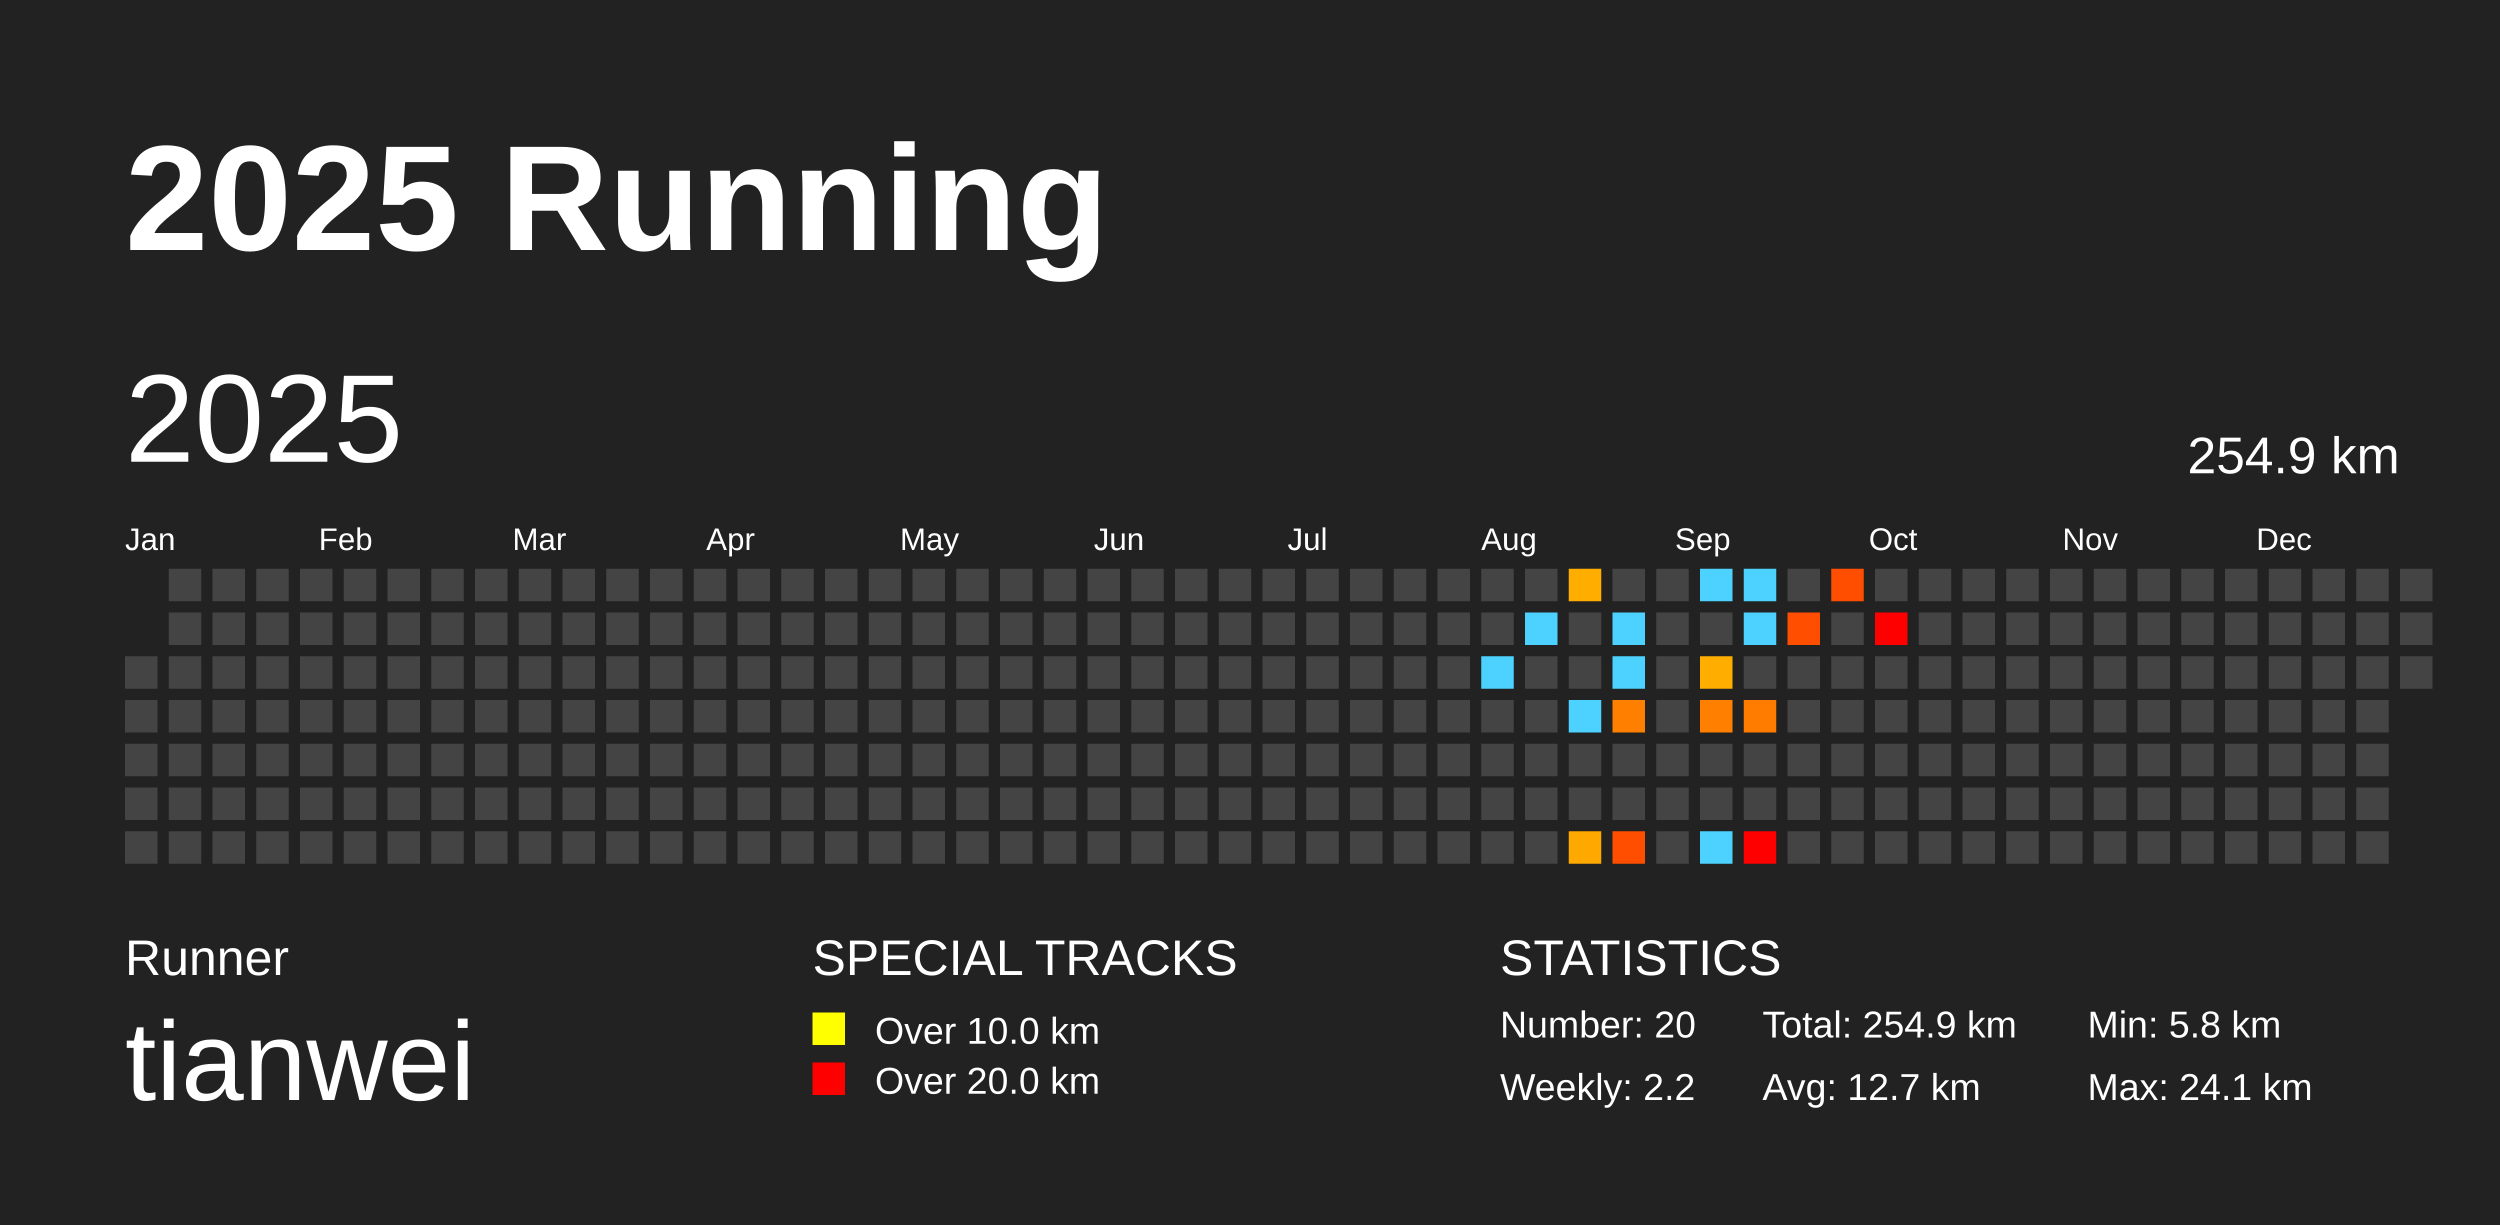
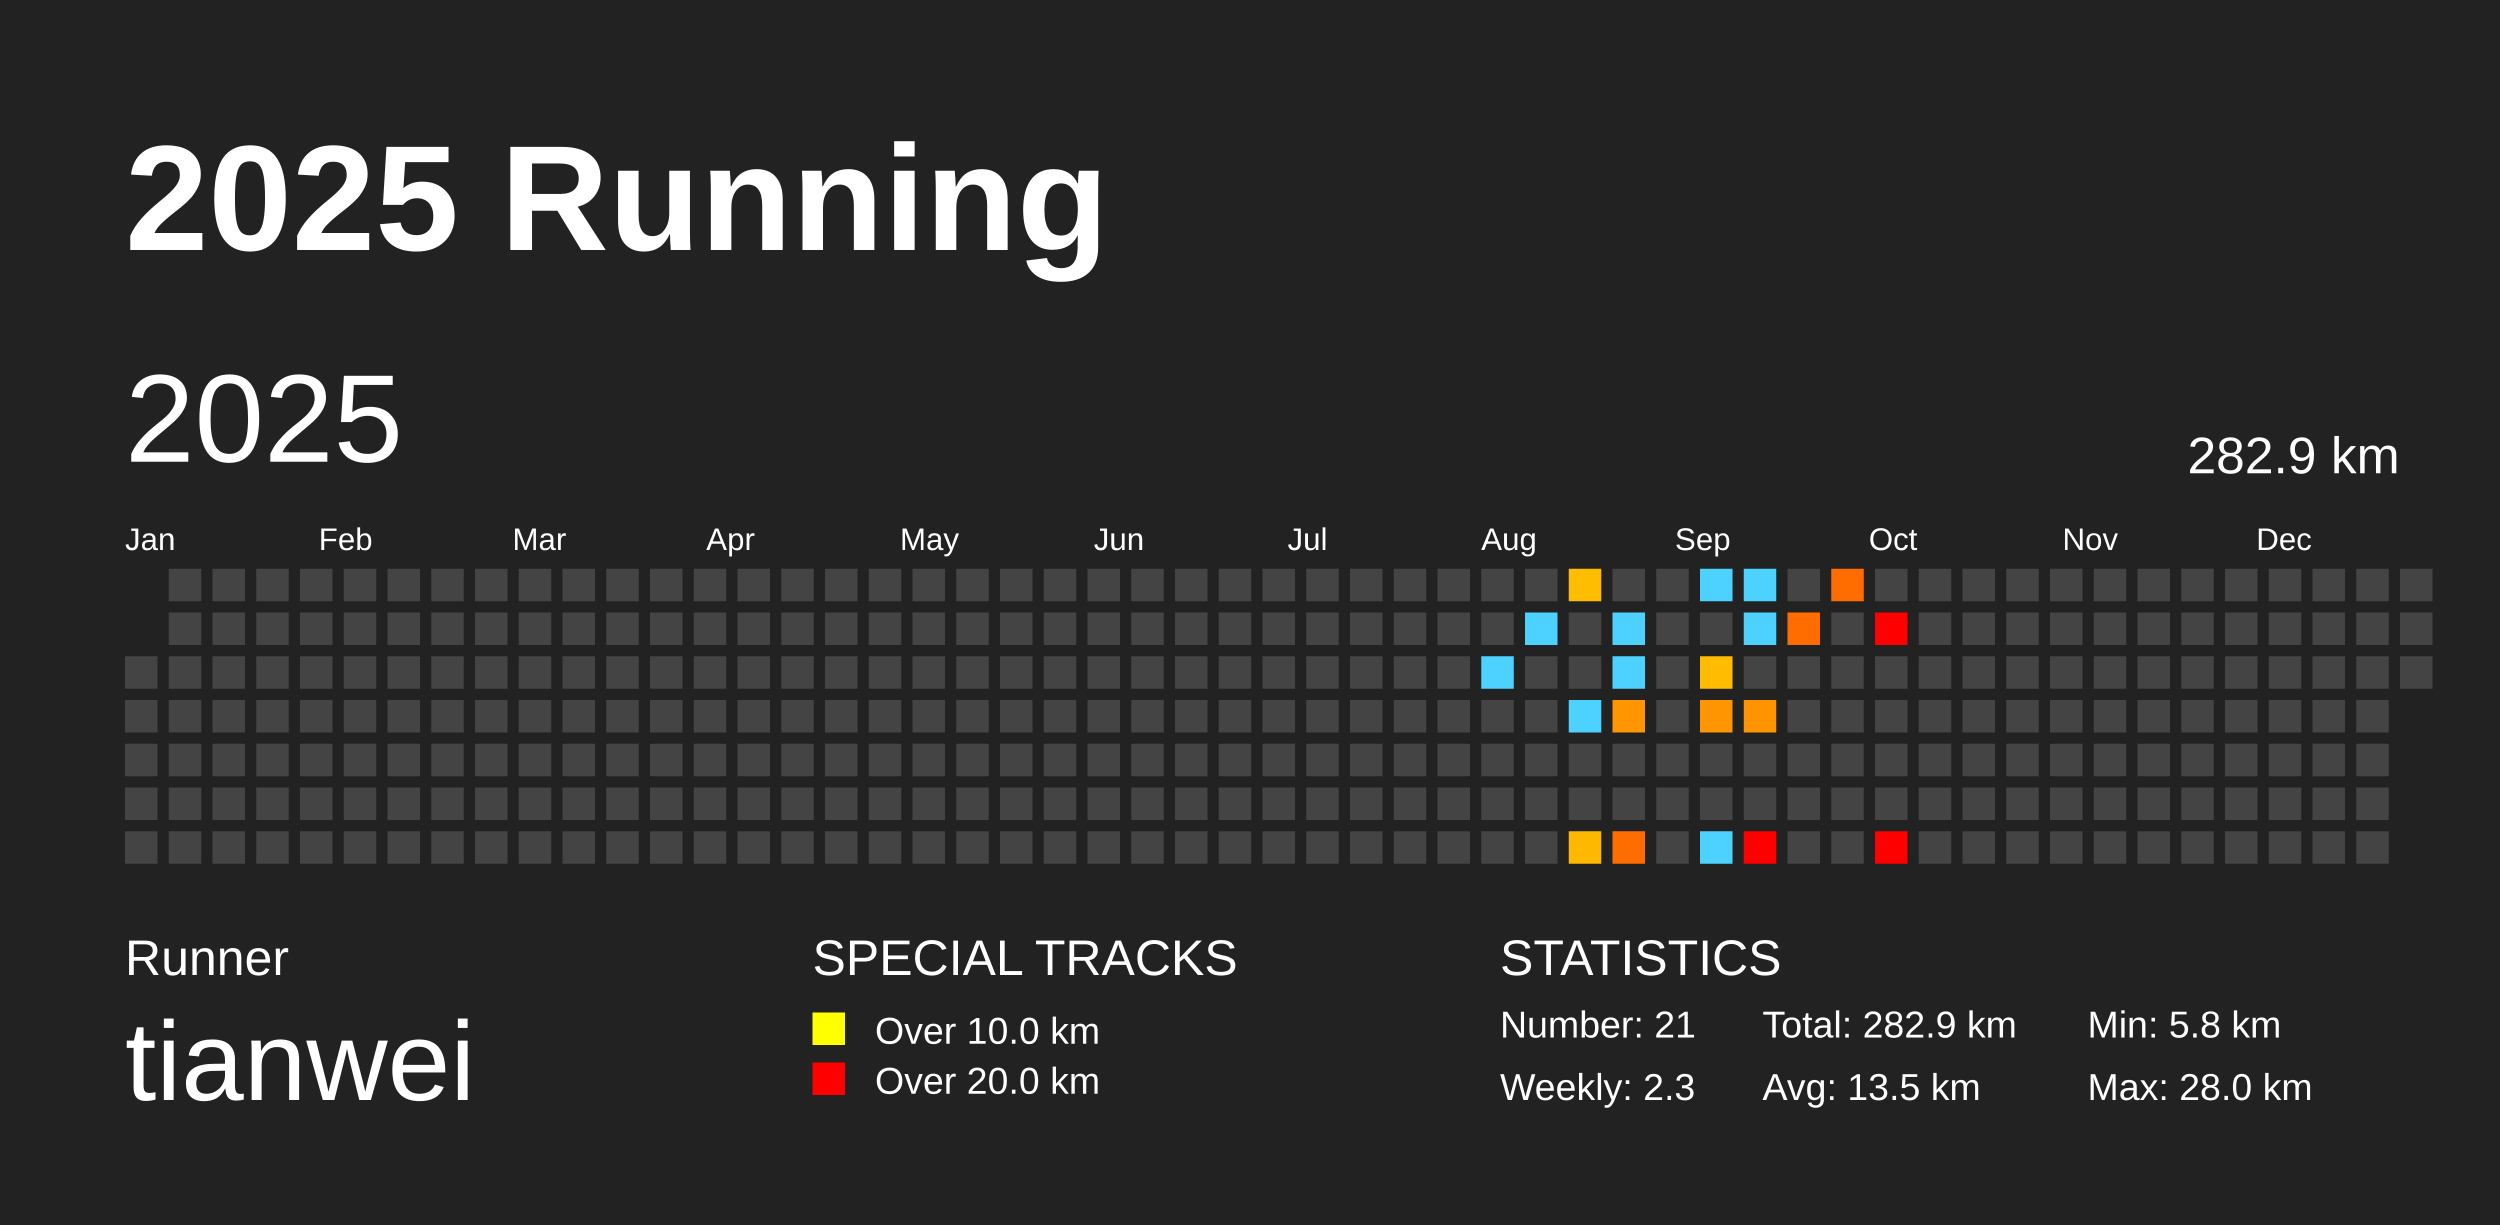
<svg xmlns="http://www.w3.org/2000/svg" baseProfile="full" height="98mm" version="1.1" viewBox="0,0,200,98" width="200mm">
  <defs />
  <rect fill="#222222" height="98" width="200" x="0" y="0" />
  <text fill="#FFFFFF" style="font-size:12px; font-family:Arial; font-weight:bold;" x="10" y="20">2025 Running</text>
  <text fill="#FFFFFF" style="font-size:4px; font-family:Arial" x="10" y="78">Runner</text>
  <text fill="#FFFFFF" style="font-size:9px; font-family:Arial" x="10" y="88">tianwei</text>
  <text fill="#FFFFFF" style="font-size:4px; font-family:Arial" x="65" y="78">SPECIAL TRACKS</text>
  <rect fill="yellow" height="2.6" width="2.6" x="65" y="81" />
  <text fill="#FFFFFF" style="font-size:3px; font-family:Arial" x="70" y="83.5">Over 10.0 km</text>
  <rect fill="red" height="2.6" width="2.6" x="65" y="85" />
  <text fill="#FFFFFF" style="font-size:3px; font-family:Arial" x="70" y="87.5">Over 20.0 km</text>
  <text fill="#FFFFFF" style="font-size:4px; font-family:Arial" x="120" y="78">STATISTICS</text>
-   <text fill="#FFFFFF" style="font-size:3px; font-family:Arial" x="120" y="83">Number: 20</text>
-   <text fill="#FFFFFF" style="font-size:3px; font-family:Arial" x="120" y="88">Weekly: 2.2</text>
-   <text fill="#FFFFFF" style="font-size:3px; font-family:Arial" x="141" y="83">Total: 254.9 km</text>
-   <text fill="#FFFFFF" style="font-size:3px; font-family:Arial" x="141" y="88">Avg: 12.7 km</text>
+   <text fill="#FFFFFF" style="font-size:3px; font-family:Arial" x="120" y="83">Number: 21</text>
+   <text fill="#FFFFFF" style="font-size:3px; font-family:Arial" x="120" y="88">Weekly: 2.3</text>
+   <text fill="#FFFFFF" style="font-size:3px; font-family:Arial" x="141" y="83">Total: 282.9 km</text>
+   <text fill="#FFFFFF" style="font-size:3px; font-family:Arial" x="141" y="88">Avg: 13.5 km</text>
  <text fill="#FFFFFF" style="font-size:3px; font-family:Arial" x="167" y="83">Min: 5.8 km</text>
-   <text fill="#FFFFFF" style="font-size:3px; font-family:Arial" x="167" y="88">Max: 24.1 km</text>
+   <text fill="#FFFFFF" style="font-size:3px; font-family:Arial" x="167" y="88">Max: 28.0 km</text>
  <text dominant-baseline="hanging" fill="#FFFFFF" style="font-size:10.0px; font-family:Arial;" x="10" y="30">2025</text>
-   <text dominant-baseline="hanging" fill="#FFFFFF" style="font-size:4.125px; font-family:Arial;" x="175" y="35">254.9 km</text>
+   <text dominant-baseline="hanging" fill="#FFFFFF" style="font-size:4.125px; font-family:Arial;" x="175" y="35">282.9 km</text>
  <text fill="#FFFFFF" style="font-size:2.5px; font-family:Arial" x="10.0" y="44">Jan</text>
  <text fill="#FFFFFF" style="font-size:2.5px; font-family:Arial" x="25.5" y="44">Feb</text>
  <text fill="#FFFFFF" style="font-size:2.5px; font-family:Arial" x="41.0" y="44">Mar</text>
  <text fill="#FFFFFF" style="font-size:2.5px; font-family:Arial" x="56.5" y="44">Apr</text>
  <text fill="#FFFFFF" style="font-size:2.5px; font-family:Arial" x="72.0" y="44">May</text>
  <text fill="#FFFFFF" style="font-size:2.5px; font-family:Arial" x="87.5" y="44">Jun</text>
  <text fill="#FFFFFF" style="font-size:2.5px; font-family:Arial" x="103.0" y="44">Jul</text>
  <text fill="#FFFFFF" style="font-size:2.5px; font-family:Arial" x="118.5" y="44">Aug</text>
  <text fill="#FFFFFF" style="font-size:2.5px; font-family:Arial" x="134.0" y="44">Sep</text>
  <text fill="#FFFFFF" style="font-size:2.5px; font-family:Arial" x="149.5" y="44">Oct</text>
  <text fill="#FFFFFF" style="font-size:2.5px; font-family:Arial" x="165.0" y="44">Nov</text>
  <text fill="#FFFFFF" style="font-size:2.5px; font-family:Arial" x="180.5" y="44">Dec</text>
  <rect fill="#444444" height="2.6" width="2.6" x="10.0" y="52.5" />
  <rect fill="#444444" height="2.6" width="2.6" x="10.0" y="56.0" />
  <rect fill="#444444" height="2.6" width="2.6" x="10.0" y="59.5" />
  <rect fill="#444444" height="2.6" width="2.6" x="10.0" y="63.0" />
  <rect fill="#444444" height="2.6" width="2.6" x="10.0" y="66.5" />
  <rect fill="#444444" height="2.6" width="2.6" x="13.5" y="45.5" />
  <rect fill="#444444" height="2.6" width="2.6" x="13.5" y="49.0" />
  <rect fill="#444444" height="2.6" width="2.6" x="13.5" y="52.5" />
  <rect fill="#444444" height="2.6" width="2.6" x="13.5" y="56.0" />
  <rect fill="#444444" height="2.6" width="2.6" x="13.5" y="59.5" />
  <rect fill="#444444" height="2.6" width="2.6" x="13.5" y="63.0" />
  <rect fill="#444444" height="2.6" width="2.6" x="13.5" y="66.5" />
  <rect fill="#444444" height="2.6" width="2.6" x="17.0" y="45.5" />
  <rect fill="#444444" height="2.6" width="2.6" x="17.0" y="49.0" />
  <rect fill="#444444" height="2.6" width="2.6" x="17.0" y="52.5" />
  <rect fill="#444444" height="2.6" width="2.6" x="17.0" y="56.0" />
  <rect fill="#444444" height="2.6" width="2.6" x="17.0" y="59.5" />
  <rect fill="#444444" height="2.6" width="2.6" x="17.0" y="63.0" />
  <rect fill="#444444" height="2.6" width="2.6" x="17.0" y="66.5" />
  <rect fill="#444444" height="2.6" width="2.6" x="20.5" y="45.5" />
  <rect fill="#444444" height="2.6" width="2.6" x="20.5" y="49.0" />
  <rect fill="#444444" height="2.6" width="2.6" x="20.5" y="52.5" />
  <rect fill="#444444" height="2.6" width="2.6" x="20.5" y="56.0" />
  <rect fill="#444444" height="2.6" width="2.6" x="20.5" y="59.5" />
  <rect fill="#444444" height="2.6" width="2.6" x="20.5" y="63.0" />
  <rect fill="#444444" height="2.6" width="2.6" x="20.5" y="66.5" />
  <rect fill="#444444" height="2.6" width="2.6" x="24.0" y="45.5" />
  <rect fill="#444444" height="2.6" width="2.6" x="24.0" y="49.0" />
  <rect fill="#444444" height="2.6" width="2.6" x="24.0" y="52.5" />
  <rect fill="#444444" height="2.6" width="2.6" x="24.0" y="56.0" />
  <rect fill="#444444" height="2.6" width="2.6" x="24.0" y="59.5" />
  <rect fill="#444444" height="2.6" width="2.6" x="24.0" y="63.0" />
  <rect fill="#444444" height="2.6" width="2.6" x="24.0" y="66.5" />
  <rect fill="#444444" height="2.6" width="2.6" x="27.5" y="45.5" />
  <rect fill="#444444" height="2.6" width="2.6" x="27.5" y="49.0" />
  <rect fill="#444444" height="2.6" width="2.6" x="27.5" y="52.5" />
  <rect fill="#444444" height="2.6" width="2.6" x="27.5" y="56.0" />
  <rect fill="#444444" height="2.6" width="2.6" x="27.5" y="59.5" />
  <rect fill="#444444" height="2.6" width="2.6" x="27.5" y="63.0" />
  <rect fill="#444444" height="2.6" width="2.6" x="27.5" y="66.5" />
  <rect fill="#444444" height="2.6" width="2.6" x="31.0" y="45.5" />
  <rect fill="#444444" height="2.6" width="2.6" x="31.0" y="49.0" />
  <rect fill="#444444" height="2.6" width="2.6" x="31.0" y="52.5" />
  <rect fill="#444444" height="2.6" width="2.6" x="31.0" y="56.0" />
  <rect fill="#444444" height="2.6" width="2.6" x="31.0" y="59.5" />
  <rect fill="#444444" height="2.6" width="2.6" x="31.0" y="63.0" />
  <rect fill="#444444" height="2.6" width="2.6" x="31.0" y="66.5" />
  <rect fill="#444444" height="2.6" width="2.6" x="34.5" y="45.5" />
  <rect fill="#444444" height="2.6" width="2.6" x="34.5" y="49.0" />
  <rect fill="#444444" height="2.6" width="2.6" x="34.5" y="52.5" />
  <rect fill="#444444" height="2.6" width="2.6" x="34.5" y="56.0" />
  <rect fill="#444444" height="2.6" width="2.6" x="34.5" y="59.5" />
  <rect fill="#444444" height="2.6" width="2.6" x="34.5" y="63.0" />
  <rect fill="#444444" height="2.6" width="2.6" x="34.5" y="66.5" />
  <rect fill="#444444" height="2.6" width="2.6" x="38.0" y="45.5" />
  <rect fill="#444444" height="2.6" width="2.6" x="38.0" y="49.0" />
  <rect fill="#444444" height="2.6" width="2.6" x="38.0" y="52.5" />
  <rect fill="#444444" height="2.6" width="2.6" x="38.0" y="56.0" />
  <rect fill="#444444" height="2.6" width="2.6" x="38.0" y="59.5" />
  <rect fill="#444444" height="2.6" width="2.6" x="38.0" y="63.0" />
  <rect fill="#444444" height="2.6" width="2.6" x="38.0" y="66.5" />
  <rect fill="#444444" height="2.6" width="2.6" x="41.5" y="45.5" />
  <rect fill="#444444" height="2.6" width="2.6" x="41.5" y="49.0" />
  <rect fill="#444444" height="2.6" width="2.6" x="41.5" y="52.5" />
  <rect fill="#444444" height="2.6" width="2.6" x="41.5" y="56.0" />
  <rect fill="#444444" height="2.6" width="2.6" x="41.5" y="59.5" />
  <rect fill="#444444" height="2.6" width="2.6" x="41.5" y="63.0" />
  <rect fill="#444444" height="2.6" width="2.6" x="41.5" y="66.5" />
  <rect fill="#444444" height="2.6" width="2.6" x="45.0" y="45.5" />
  <rect fill="#444444" height="2.6" width="2.6" x="45.0" y="49.0" />
  <rect fill="#444444" height="2.6" width="2.6" x="45.0" y="52.5" />
  <rect fill="#444444" height="2.6" width="2.6" x="45.0" y="56.0" />
  <rect fill="#444444" height="2.6" width="2.6" x="45.0" y="59.5" />
  <rect fill="#444444" height="2.6" width="2.6" x="45.0" y="63.0" />
  <rect fill="#444444" height="2.6" width="2.6" x="45.0" y="66.5" />
  <rect fill="#444444" height="2.6" width="2.6" x="48.5" y="45.5" />
  <rect fill="#444444" height="2.6" width="2.6" x="48.5" y="49.0" />
  <rect fill="#444444" height="2.6" width="2.6" x="48.5" y="52.5" />
  <rect fill="#444444" height="2.6" width="2.6" x="48.5" y="56.0" />
  <rect fill="#444444" height="2.6" width="2.6" x="48.5" y="59.5" />
  <rect fill="#444444" height="2.6" width="2.6" x="48.5" y="63.0" />
  <rect fill="#444444" height="2.6" width="2.6" x="48.5" y="66.5" />
  <rect fill="#444444" height="2.6" width="2.6" x="52.0" y="45.5" />
  <rect fill="#444444" height="2.6" width="2.6" x="52.0" y="49.0" />
  <rect fill="#444444" height="2.6" width="2.6" x="52.0" y="52.5" />
  <rect fill="#444444" height="2.6" width="2.6" x="52.0" y="56.0" />
  <rect fill="#444444" height="2.6" width="2.6" x="52.0" y="59.5" />
  <rect fill="#444444" height="2.6" width="2.6" x="52.0" y="63.0" />
  <rect fill="#444444" height="2.6" width="2.6" x="52.0" y="66.5" />
  <rect fill="#444444" height="2.6" width="2.6" x="55.5" y="45.5" />
  <rect fill="#444444" height="2.6" width="2.6" x="55.5" y="49.0" />
  <rect fill="#444444" height="2.6" width="2.6" x="55.5" y="52.5" />
  <rect fill="#444444" height="2.6" width="2.6" x="55.5" y="56.0" />
  <rect fill="#444444" height="2.6" width="2.6" x="55.5" y="59.5" />
  <rect fill="#444444" height="2.6" width="2.6" x="55.5" y="63.0" />
  <rect fill="#444444" height="2.6" width="2.6" x="55.5" y="66.5" />
  <rect fill="#444444" height="2.6" width="2.6" x="59.0" y="45.5" />
  <rect fill="#444444" height="2.6" width="2.6" x="59.0" y="49.0" />
  <rect fill="#444444" height="2.6" width="2.6" x="59.0" y="52.5" />
  <rect fill="#444444" height="2.6" width="2.6" x="59.0" y="56.0" />
  <rect fill="#444444" height="2.6" width="2.6" x="59.0" y="59.5" />
  <rect fill="#444444" height="2.6" width="2.6" x="59.0" y="63.0" />
  <rect fill="#444444" height="2.6" width="2.6" x="59.0" y="66.5" />
  <rect fill="#444444" height="2.6" width="2.6" x="62.5" y="45.5" />
  <rect fill="#444444" height="2.6" width="2.6" x="62.5" y="49.0" />
  <rect fill="#444444" height="2.6" width="2.6" x="62.5" y="52.5" />
  <rect fill="#444444" height="2.6" width="2.6" x="62.5" y="56.0" />
  <rect fill="#444444" height="2.6" width="2.6" x="62.5" y="59.5" />
  <rect fill="#444444" height="2.6" width="2.6" x="62.5" y="63.0" />
  <rect fill="#444444" height="2.6" width="2.6" x="62.5" y="66.5" />
  <rect fill="#444444" height="2.6" width="2.6" x="66.0" y="45.5" />
  <rect fill="#444444" height="2.6" width="2.6" x="66.0" y="49.0" />
  <rect fill="#444444" height="2.6" width="2.6" x="66.0" y="52.5" />
  <rect fill="#444444" height="2.6" width="2.6" x="66.0" y="56.0" />
  <rect fill="#444444" height="2.6" width="2.6" x="66.0" y="59.5" />
  <rect fill="#444444" height="2.6" width="2.6" x="66.0" y="63.0" />
  <rect fill="#444444" height="2.6" width="2.6" x="66.0" y="66.5" />
  <rect fill="#444444" height="2.6" width="2.6" x="69.5" y="45.5" />
  <rect fill="#444444" height="2.6" width="2.6" x="69.5" y="49.0" />
  <rect fill="#444444" height="2.6" width="2.6" x="69.5" y="52.5" />
  <rect fill="#444444" height="2.6" width="2.6" x="69.5" y="56.0" />
  <rect fill="#444444" height="2.6" width="2.6" x="69.5" y="59.5" />
  <rect fill="#444444" height="2.6" width="2.6" x="69.5" y="63.0" />
  <rect fill="#444444" height="2.6" width="2.6" x="69.5" y="66.5" />
  <rect fill="#444444" height="2.6" width="2.6" x="73.0" y="45.5" />
  <rect fill="#444444" height="2.6" width="2.6" x="73.0" y="49.0" />
  <rect fill="#444444" height="2.6" width="2.6" x="73.0" y="52.5" />
  <rect fill="#444444" height="2.6" width="2.6" x="73.0" y="56.0" />
  <rect fill="#444444" height="2.6" width="2.6" x="73.0" y="59.5" />
  <rect fill="#444444" height="2.6" width="2.6" x="73.0" y="63.0" />
  <rect fill="#444444" height="2.6" width="2.6" x="73.0" y="66.5" />
  <rect fill="#444444" height="2.6" width="2.6" x="76.5" y="45.5" />
  <rect fill="#444444" height="2.6" width="2.6" x="76.5" y="49.0" />
  <rect fill="#444444" height="2.6" width="2.6" x="76.5" y="52.5" />
  <rect fill="#444444" height="2.6" width="2.6" x="76.5" y="56.0" />
  <rect fill="#444444" height="2.6" width="2.6" x="76.5" y="59.5" />
  <rect fill="#444444" height="2.6" width="2.6" x="76.5" y="63.0" />
  <rect fill="#444444" height="2.6" width="2.6" x="76.5" y="66.5" />
  <rect fill="#444444" height="2.6" width="2.6" x="80.0" y="45.5" />
  <rect fill="#444444" height="2.6" width="2.6" x="80.0" y="49.0" />
  <rect fill="#444444" height="2.6" width="2.6" x="80.0" y="52.5" />
  <rect fill="#444444" height="2.6" width="2.6" x="80.0" y="56.0" />
  <rect fill="#444444" height="2.6" width="2.6" x="80.0" y="59.5" />
  <rect fill="#444444" height="2.6" width="2.6" x="80.0" y="63.0" />
  <rect fill="#444444" height="2.6" width="2.6" x="80.0" y="66.5" />
  <rect fill="#444444" height="2.6" width="2.6" x="83.5" y="45.5" />
  <rect fill="#444444" height="2.6" width="2.6" x="83.5" y="49.0" />
  <rect fill="#444444" height="2.6" width="2.6" x="83.5" y="52.5" />
  <rect fill="#444444" height="2.6" width="2.6" x="83.5" y="56.0" />
  <rect fill="#444444" height="2.6" width="2.6" x="83.5" y="59.5" />
  <rect fill="#444444" height="2.6" width="2.6" x="83.5" y="63.0" />
  <rect fill="#444444" height="2.6" width="2.6" x="83.5" y="66.5" />
  <rect fill="#444444" height="2.6" width="2.6" x="87.0" y="45.5" />
  <rect fill="#444444" height="2.6" width="2.6" x="87.0" y="49.0" />
  <rect fill="#444444" height="2.6" width="2.6" x="87.0" y="52.5" />
  <rect fill="#444444" height="2.6" width="2.6" x="87.0" y="56.0" />
  <rect fill="#444444" height="2.6" width="2.6" x="87.0" y="59.5" />
  <rect fill="#444444" height="2.6" width="2.6" x="87.0" y="63.0" />
  <rect fill="#444444" height="2.6" width="2.6" x="87.0" y="66.5" />
  <rect fill="#444444" height="2.6" width="2.6" x="90.5" y="45.5" />
  <rect fill="#444444" height="2.6" width="2.6" x="90.5" y="49.0" />
  <rect fill="#444444" height="2.6" width="2.6" x="90.5" y="52.5" />
  <rect fill="#444444" height="2.6" width="2.6" x="90.5" y="56.0" />
  <rect fill="#444444" height="2.6" width="2.6" x="90.5" y="59.5" />
  <rect fill="#444444" height="2.6" width="2.6" x="90.5" y="63.0" />
  <rect fill="#444444" height="2.6" width="2.6" x="90.5" y="66.5" />
  <rect fill="#444444" height="2.6" width="2.6" x="94.0" y="45.5" />
  <rect fill="#444444" height="2.6" width="2.6" x="94.0" y="49.0" />
  <rect fill="#444444" height="2.6" width="2.6" x="94.0" y="52.5" />
  <rect fill="#444444" height="2.6" width="2.6" x="94.0" y="56.0" />
  <rect fill="#444444" height="2.6" width="2.6" x="94.0" y="59.5" />
  <rect fill="#444444" height="2.6" width="2.6" x="94.0" y="63.0" />
  <rect fill="#444444" height="2.6" width="2.6" x="94.0" y="66.5" />
  <rect fill="#444444" height="2.6" width="2.6" x="97.5" y="45.5" />
  <rect fill="#444444" height="2.6" width="2.6" x="97.5" y="49.0" />
  <rect fill="#444444" height="2.6" width="2.6" x="97.5" y="52.5" />
  <rect fill="#444444" height="2.6" width="2.6" x="97.5" y="56.0" />
  <rect fill="#444444" height="2.6" width="2.6" x="97.5" y="59.5" />
  <rect fill="#444444" height="2.6" width="2.6" x="97.5" y="63.0" />
  <rect fill="#444444" height="2.6" width="2.6" x="97.5" y="66.5" />
  <rect fill="#444444" height="2.6" width="2.6" x="101.0" y="45.5" />
  <rect fill="#444444" height="2.6" width="2.6" x="101.0" y="49.0" />
  <rect fill="#444444" height="2.6" width="2.6" x="101.0" y="52.5" />
  <rect fill="#444444" height="2.6" width="2.6" x="101.0" y="56.0" />
  <rect fill="#444444" height="2.6" width="2.6" x="101.0" y="59.5" />
  <rect fill="#444444" height="2.6" width="2.6" x="101.0" y="63.0" />
  <rect fill="#444444" height="2.6" width="2.6" x="101.0" y="66.5" />
  <rect fill="#444444" height="2.6" width="2.6" x="104.5" y="45.5" />
  <rect fill="#444444" height="2.6" width="2.6" x="104.5" y="49.0" />
  <rect fill="#444444" height="2.6" width="2.6" x="104.5" y="52.5" />
  <rect fill="#444444" height="2.6" width="2.6" x="104.5" y="56.0" />
  <rect fill="#444444" height="2.6" width="2.6" x="104.5" y="59.5" />
  <rect fill="#444444" height="2.6" width="2.6" x="104.5" y="63.0" />
  <rect fill="#444444" height="2.6" width="2.6" x="104.5" y="66.5" />
  <rect fill="#444444" height="2.6" width="2.6" x="108.0" y="45.5" />
  <rect fill="#444444" height="2.6" width="2.6" x="108.0" y="49.0" />
  <rect fill="#444444" height="2.6" width="2.6" x="108.0" y="52.5" />
  <rect fill="#444444" height="2.6" width="2.6" x="108.0" y="56.0" />
  <rect fill="#444444" height="2.6" width="2.6" x="108.0" y="59.5" />
  <rect fill="#444444" height="2.6" width="2.6" x="108.0" y="63.0" />
  <rect fill="#444444" height="2.6" width="2.6" x="108.0" y="66.5" />
  <rect fill="#444444" height="2.6" width="2.6" x="111.5" y="45.5" />
  <rect fill="#444444" height="2.6" width="2.6" x="111.5" y="49.0" />
  <rect fill="#444444" height="2.6" width="2.6" x="111.5" y="52.5" />
  <rect fill="#444444" height="2.6" width="2.6" x="111.5" y="56.0" />
  <rect fill="#444444" height="2.6" width="2.6" x="111.5" y="59.5" />
  <rect fill="#444444" height="2.6" width="2.6" x="111.5" y="63.0" />
  <rect fill="#444444" height="2.6" width="2.6" x="111.5" y="66.5" />
  <rect fill="#444444" height="2.6" width="2.6" x="115.0" y="45.5" />
  <rect fill="#444444" height="2.6" width="2.6" x="115.0" y="49.0" />
  <rect fill="#444444" height="2.6" width="2.6" x="115.0" y="52.5" />
  <rect fill="#444444" height="2.6" width="2.6" x="115.0" y="56.0" />
  <rect fill="#444444" height="2.6" width="2.6" x="115.0" y="59.5" />
  <rect fill="#444444" height="2.6" width="2.6" x="115.0" y="63.0" />
  <rect fill="#444444" height="2.6" width="2.6" x="115.0" y="66.5" />
  <rect fill="#444444" height="2.6" width="2.6" x="118.5" y="45.5" />
  <rect fill="#444444" height="2.6" width="2.6" x="118.5" y="49.0" />
  <rect fill="#4dd2ff" height="2.6" width="2.6" x="118.5" y="52.5" />
  <rect fill="#444444" height="2.6" width="2.6" x="118.5" y="56.0" />
  <rect fill="#444444" height="2.6" width="2.6" x="118.5" y="59.5" />
  <rect fill="#444444" height="2.6" width="2.6" x="118.5" y="63.0" />
  <rect fill="#444444" height="2.6" width="2.6" x="118.5" y="66.5" />
  <rect fill="#444444" height="2.6" width="2.6" x="122.0" y="45.5" />
  <rect fill="#4dd2ff" height="2.6" width="2.6" x="122.0" y="49.0" />
  <rect fill="#444444" height="2.6" width="2.6" x="122.0" y="52.5" />
  <rect fill="#444444" height="2.6" width="2.6" x="122.0" y="56.0" />
  <rect fill="#444444" height="2.6" width="2.6" x="122.0" y="59.5" />
  <rect fill="#444444" height="2.6" width="2.6" x="122.0" y="63.0" />
  <rect fill="#444444" height="2.6" width="2.6" x="122.0" y="66.5" />
-   <rect fill="#ffae00" height="2.6" width="2.6" x="125.5" y="45.5" />
+   <rect fill="#ffbd00" height="2.6" width="2.6" x="125.5" y="45.5" />
  <rect fill="#444444" height="2.6" width="2.6" x="125.5" y="49.0" />
  <rect fill="#444444" height="2.6" width="2.6" x="125.5" y="52.5" />
  <rect fill="#4dd2ff" height="2.6" width="2.6" x="125.5" y="56.0" />
  <rect fill="#444444" height="2.6" width="2.6" x="125.5" y="59.5" />
  <rect fill="#444444" height="2.6" width="2.6" x="125.5" y="63.0" />
-   <rect fill="#ffa800" height="2.6" width="2.6" x="125.5" y="66.5" />
+   <rect fill="#ffb800" height="2.6" width="2.6" x="125.5" y="66.5" />
  <rect fill="#444444" height="2.6" width="2.6" x="129.0" y="45.5" />
  <rect fill="#4dd2ff" height="2.6" width="2.6" x="129.0" y="49.0" />
  <rect fill="#4dd2ff" height="2.6" width="2.6" x="129.0" y="52.5" />
-   <rect fill="#ff7f00" height="2.6" width="2.6" x="129.0" y="56.0" />
+   <rect fill="#ff9500" height="2.6" width="2.6" x="129.0" y="56.0" />
  <rect fill="#444444" height="2.6" width="2.6" x="129.0" y="59.5" />
  <rect fill="#444444" height="2.6" width="2.6" x="129.0" y="63.0" />
-   <rect fill="#ff4e00" height="2.6" width="2.6" x="129.0" y="66.5" />
+   <rect fill="#ff6d00" height="2.6" width="2.6" x="129.0" y="66.5" />
  <rect fill="#444444" height="2.6" width="2.6" x="132.5" y="45.5" />
  <rect fill="#444444" height="2.6" width="2.6" x="132.5" y="49.0" />
  <rect fill="#444444" height="2.6" width="2.6" x="132.5" y="52.5" />
  <rect fill="#444444" height="2.6" width="2.6" x="132.5" y="56.0" />
  <rect fill="#444444" height="2.6" width="2.6" x="132.5" y="59.5" />
  <rect fill="#444444" height="2.6" width="2.6" x="132.5" y="63.0" />
  <rect fill="#444444" height="2.6" width="2.6" x="132.5" y="66.5" />
  <rect fill="#4dd2ff" height="2.6" width="2.6" x="136.0" y="45.5" />
  <rect fill="#444444" height="2.6" width="2.6" x="136.0" y="49.0" />
-   <rect fill="#ffae00" height="2.6" width="2.6" x="136.0" y="52.5" />
-   <rect fill="#ff7f00" height="2.6" width="2.6" x="136.0" y="56.0" />
+   <rect fill="#ffbc00" height="2.6" width="2.6" x="136.0" y="52.5" />
+   <rect fill="#ff9500" height="2.6" width="2.6" x="136.0" y="56.0" />
  <rect fill="#444444" height="2.6" width="2.6" x="136.0" y="59.5" />
  <rect fill="#444444" height="2.6" width="2.6" x="136.0" y="63.0" />
  <rect fill="#4dd2ff" height="2.6" width="2.6" x="136.0" y="66.5" />
  <rect fill="#4dd2ff" height="2.6" width="2.6" x="139.5" y="45.5" />
  <rect fill="#4dd2ff" height="2.6" width="2.6" x="139.5" y="49.0" />
  <rect fill="#444444" height="2.6" width="2.6" x="139.5" y="52.5" />
-   <rect fill="#ff7c00" height="2.6" width="2.6" x="139.5" y="56.0" />
+   <rect fill="#ff9300" height="2.6" width="2.6" x="139.5" y="56.0" />
  <rect fill="#444444" height="2.6" width="2.6" x="139.5" y="59.5" />
  <rect fill="#444444" height="2.6" width="2.6" x="139.5" y="63.0" />
  <rect fill="red" height="2.6" width="2.6" x="139.5" y="66.5" />
  <rect fill="#444444" height="2.6" width="2.6" x="143.0" y="45.5" />
-   <rect fill="#ff4e00" height="2.6" width="2.6" x="143.0" y="49.0" />
+   <rect fill="#ff6d00" height="2.6" width="2.6" x="143.0" y="49.0" />
  <rect fill="#444444" height="2.6" width="2.6" x="143.0" y="52.5" />
  <rect fill="#444444" height="2.6" width="2.6" x="143.0" y="56.0" />
  <rect fill="#444444" height="2.6" width="2.6" x="143.0" y="59.5" />
  <rect fill="#444444" height="2.6" width="2.6" x="143.0" y="63.0" />
  <rect fill="#444444" height="2.6" width="2.6" x="143.0" y="66.5" />
-   <rect fill="#ff4e00" height="2.6" width="2.6" x="146.5" y="45.5" />
+   <rect fill="#ff6d00" height="2.6" width="2.6" x="146.5" y="45.5" />
  <rect fill="#444444" height="2.6" width="2.6" x="146.5" y="49.0" />
  <rect fill="#444444" height="2.6" width="2.6" x="146.5" y="52.5" />
  <rect fill="#444444" height="2.6" width="2.6" x="146.5" y="56.0" />
  <rect fill="#444444" height="2.6" width="2.6" x="146.5" y="59.5" />
  <rect fill="#444444" height="2.6" width="2.6" x="146.5" y="63.0" />
  <rect fill="#444444" height="2.6" width="2.6" x="146.5" y="66.5" />
  <rect fill="#444444" height="2.6" width="2.6" x="150.0" y="45.5" />
  <rect fill="red" height="2.6" width="2.6" x="150.0" y="49.0" />
  <rect fill="#444444" height="2.6" width="2.6" x="150.0" y="52.5" />
  <rect fill="#444444" height="2.6" width="2.6" x="150.0" y="56.0" />
  <rect fill="#444444" height="2.6" width="2.6" x="150.0" y="59.5" />
  <rect fill="#444444" height="2.6" width="2.6" x="150.0" y="63.0" />
-   <rect fill="#444444" height="2.6" width="2.6" x="150.0" y="66.5" />
+   <rect fill="red" height="2.6" width="2.6" x="150.0" y="66.5" />
  <rect fill="#444444" height="2.6" width="2.6" x="153.5" y="45.5" />
  <rect fill="#444444" height="2.6" width="2.6" x="153.5" y="49.0" />
  <rect fill="#444444" height="2.6" width="2.6" x="153.5" y="52.5" />
  <rect fill="#444444" height="2.6" width="2.6" x="153.5" y="56.0" />
  <rect fill="#444444" height="2.6" width="2.6" x="153.5" y="59.5" />
  <rect fill="#444444" height="2.6" width="2.6" x="153.5" y="63.0" />
  <rect fill="#444444" height="2.6" width="2.6" x="153.5" y="66.5" />
  <rect fill="#444444" height="2.6" width="2.6" x="157.0" y="45.5" />
  <rect fill="#444444" height="2.6" width="2.6" x="157.0" y="49.0" />
  <rect fill="#444444" height="2.6" width="2.6" x="157.0" y="52.5" />
  <rect fill="#444444" height="2.6" width="2.6" x="157.0" y="56.0" />
  <rect fill="#444444" height="2.6" width="2.6" x="157.0" y="59.5" />
  <rect fill="#444444" height="2.6" width="2.6" x="157.0" y="63.0" />
  <rect fill="#444444" height="2.6" width="2.6" x="157.0" y="66.5" />
  <rect fill="#444444" height="2.6" width="2.6" x="160.5" y="45.5" />
  <rect fill="#444444" height="2.6" width="2.6" x="160.5" y="49.0" />
  <rect fill="#444444" height="2.6" width="2.6" x="160.5" y="52.5" />
  <rect fill="#444444" height="2.6" width="2.6" x="160.5" y="56.0" />
  <rect fill="#444444" height="2.6" width="2.6" x="160.5" y="59.5" />
  <rect fill="#444444" height="2.6" width="2.6" x="160.5" y="63.0" />
  <rect fill="#444444" height="2.6" width="2.6" x="160.5" y="66.5" />
  <rect fill="#444444" height="2.6" width="2.6" x="164.0" y="45.5" />
  <rect fill="#444444" height="2.6" width="2.6" x="164.0" y="49.0" />
  <rect fill="#444444" height="2.6" width="2.6" x="164.0" y="52.5" />
  <rect fill="#444444" height="2.6" width="2.6" x="164.0" y="56.0" />
  <rect fill="#444444" height="2.6" width="2.6" x="164.0" y="59.5" />
  <rect fill="#444444" height="2.6" width="2.6" x="164.0" y="63.0" />
  <rect fill="#444444" height="2.6" width="2.6" x="164.0" y="66.5" />
  <rect fill="#444444" height="2.6" width="2.6" x="167.5" y="45.5" />
  <rect fill="#444444" height="2.6" width="2.6" x="167.5" y="49.0" />
  <rect fill="#444444" height="2.6" width="2.6" x="167.5" y="52.5" />
  <rect fill="#444444" height="2.6" width="2.6" x="167.5" y="56.0" />
  <rect fill="#444444" height="2.6" width="2.6" x="167.5" y="59.5" />
  <rect fill="#444444" height="2.6" width="2.6" x="167.5" y="63.0" />
  <rect fill="#444444" height="2.6" width="2.6" x="167.5" y="66.5" />
  <rect fill="#444444" height="2.6" width="2.6" x="171.0" y="45.5" />
  <rect fill="#444444" height="2.6" width="2.6" x="171.0" y="49.0" />
  <rect fill="#444444" height="2.6" width="2.6" x="171.0" y="52.5" />
  <rect fill="#444444" height="2.6" width="2.6" x="171.0" y="56.0" />
  <rect fill="#444444" height="2.6" width="2.6" x="171.0" y="59.5" />
  <rect fill="#444444" height="2.6" width="2.6" x="171.0" y="63.0" />
  <rect fill="#444444" height="2.6" width="2.6" x="171.0" y="66.5" />
  <rect fill="#444444" height="2.6" width="2.6" x="174.5" y="45.5" />
  <rect fill="#444444" height="2.6" width="2.6" x="174.5" y="49.0" />
  <rect fill="#444444" height="2.6" width="2.6" x="174.5" y="52.5" />
  <rect fill="#444444" height="2.6" width="2.6" x="174.5" y="56.0" />
  <rect fill="#444444" height="2.6" width="2.6" x="174.5" y="59.5" />
  <rect fill="#444444" height="2.6" width="2.6" x="174.5" y="63.0" />
  <rect fill="#444444" height="2.6" width="2.6" x="174.5" y="66.5" />
  <rect fill="#444444" height="2.6" width="2.6" x="178.0" y="45.5" />
  <rect fill="#444444" height="2.6" width="2.6" x="178.0" y="49.0" />
  <rect fill="#444444" height="2.6" width="2.6" x="178.0" y="52.5" />
  <rect fill="#444444" height="2.6" width="2.6" x="178.0" y="56.0" />
  <rect fill="#444444" height="2.6" width="2.6" x="178.0" y="59.5" />
  <rect fill="#444444" height="2.6" width="2.6" x="178.0" y="63.0" />
  <rect fill="#444444" height="2.6" width="2.6" x="178.0" y="66.5" />
  <rect fill="#444444" height="2.6" width="2.6" x="181.5" y="45.5" />
  <rect fill="#444444" height="2.6" width="2.6" x="181.5" y="49.0" />
  <rect fill="#444444" height="2.6" width="2.6" x="181.5" y="52.5" />
  <rect fill="#444444" height="2.6" width="2.6" x="181.5" y="56.0" />
  <rect fill="#444444" height="2.6" width="2.6" x="181.5" y="59.5" />
  <rect fill="#444444" height="2.6" width="2.6" x="181.5" y="63.0" />
  <rect fill="#444444" height="2.6" width="2.6" x="181.5" y="66.5" />
  <rect fill="#444444" height="2.6" width="2.6" x="185.0" y="45.5" />
  <rect fill="#444444" height="2.6" width="2.6" x="185.0" y="49.0" />
  <rect fill="#444444" height="2.6" width="2.6" x="185.0" y="52.5" />
  <rect fill="#444444" height="2.6" width="2.6" x="185.0" y="56.0" />
  <rect fill="#444444" height="2.6" width="2.6" x="185.0" y="59.5" />
  <rect fill="#444444" height="2.6" width="2.6" x="185.0" y="63.0" />
  <rect fill="#444444" height="2.6" width="2.6" x="185.0" y="66.5" />
  <rect fill="#444444" height="2.6" width="2.6" x="188.5" y="45.5" />
  <rect fill="#444444" height="2.6" width="2.6" x="188.5" y="49.0" />
  <rect fill="#444444" height="2.6" width="2.6" x="188.5" y="52.5" />
  <rect fill="#444444" height="2.6" width="2.6" x="188.5" y="56.0" />
  <rect fill="#444444" height="2.6" width="2.6" x="188.5" y="59.5" />
  <rect fill="#444444" height="2.6" width="2.6" x="188.5" y="63.0" />
  <rect fill="#444444" height="2.6" width="2.6" x="188.5" y="66.5" />
  <rect fill="#444444" height="2.6" width="2.6" x="192.0" y="45.5" />
  <rect fill="#444444" height="2.6" width="2.6" x="192.0" y="49.0" />
  <rect fill="#444444" height="2.6" width="2.6" x="192.0" y="52.5" />
</svg>
